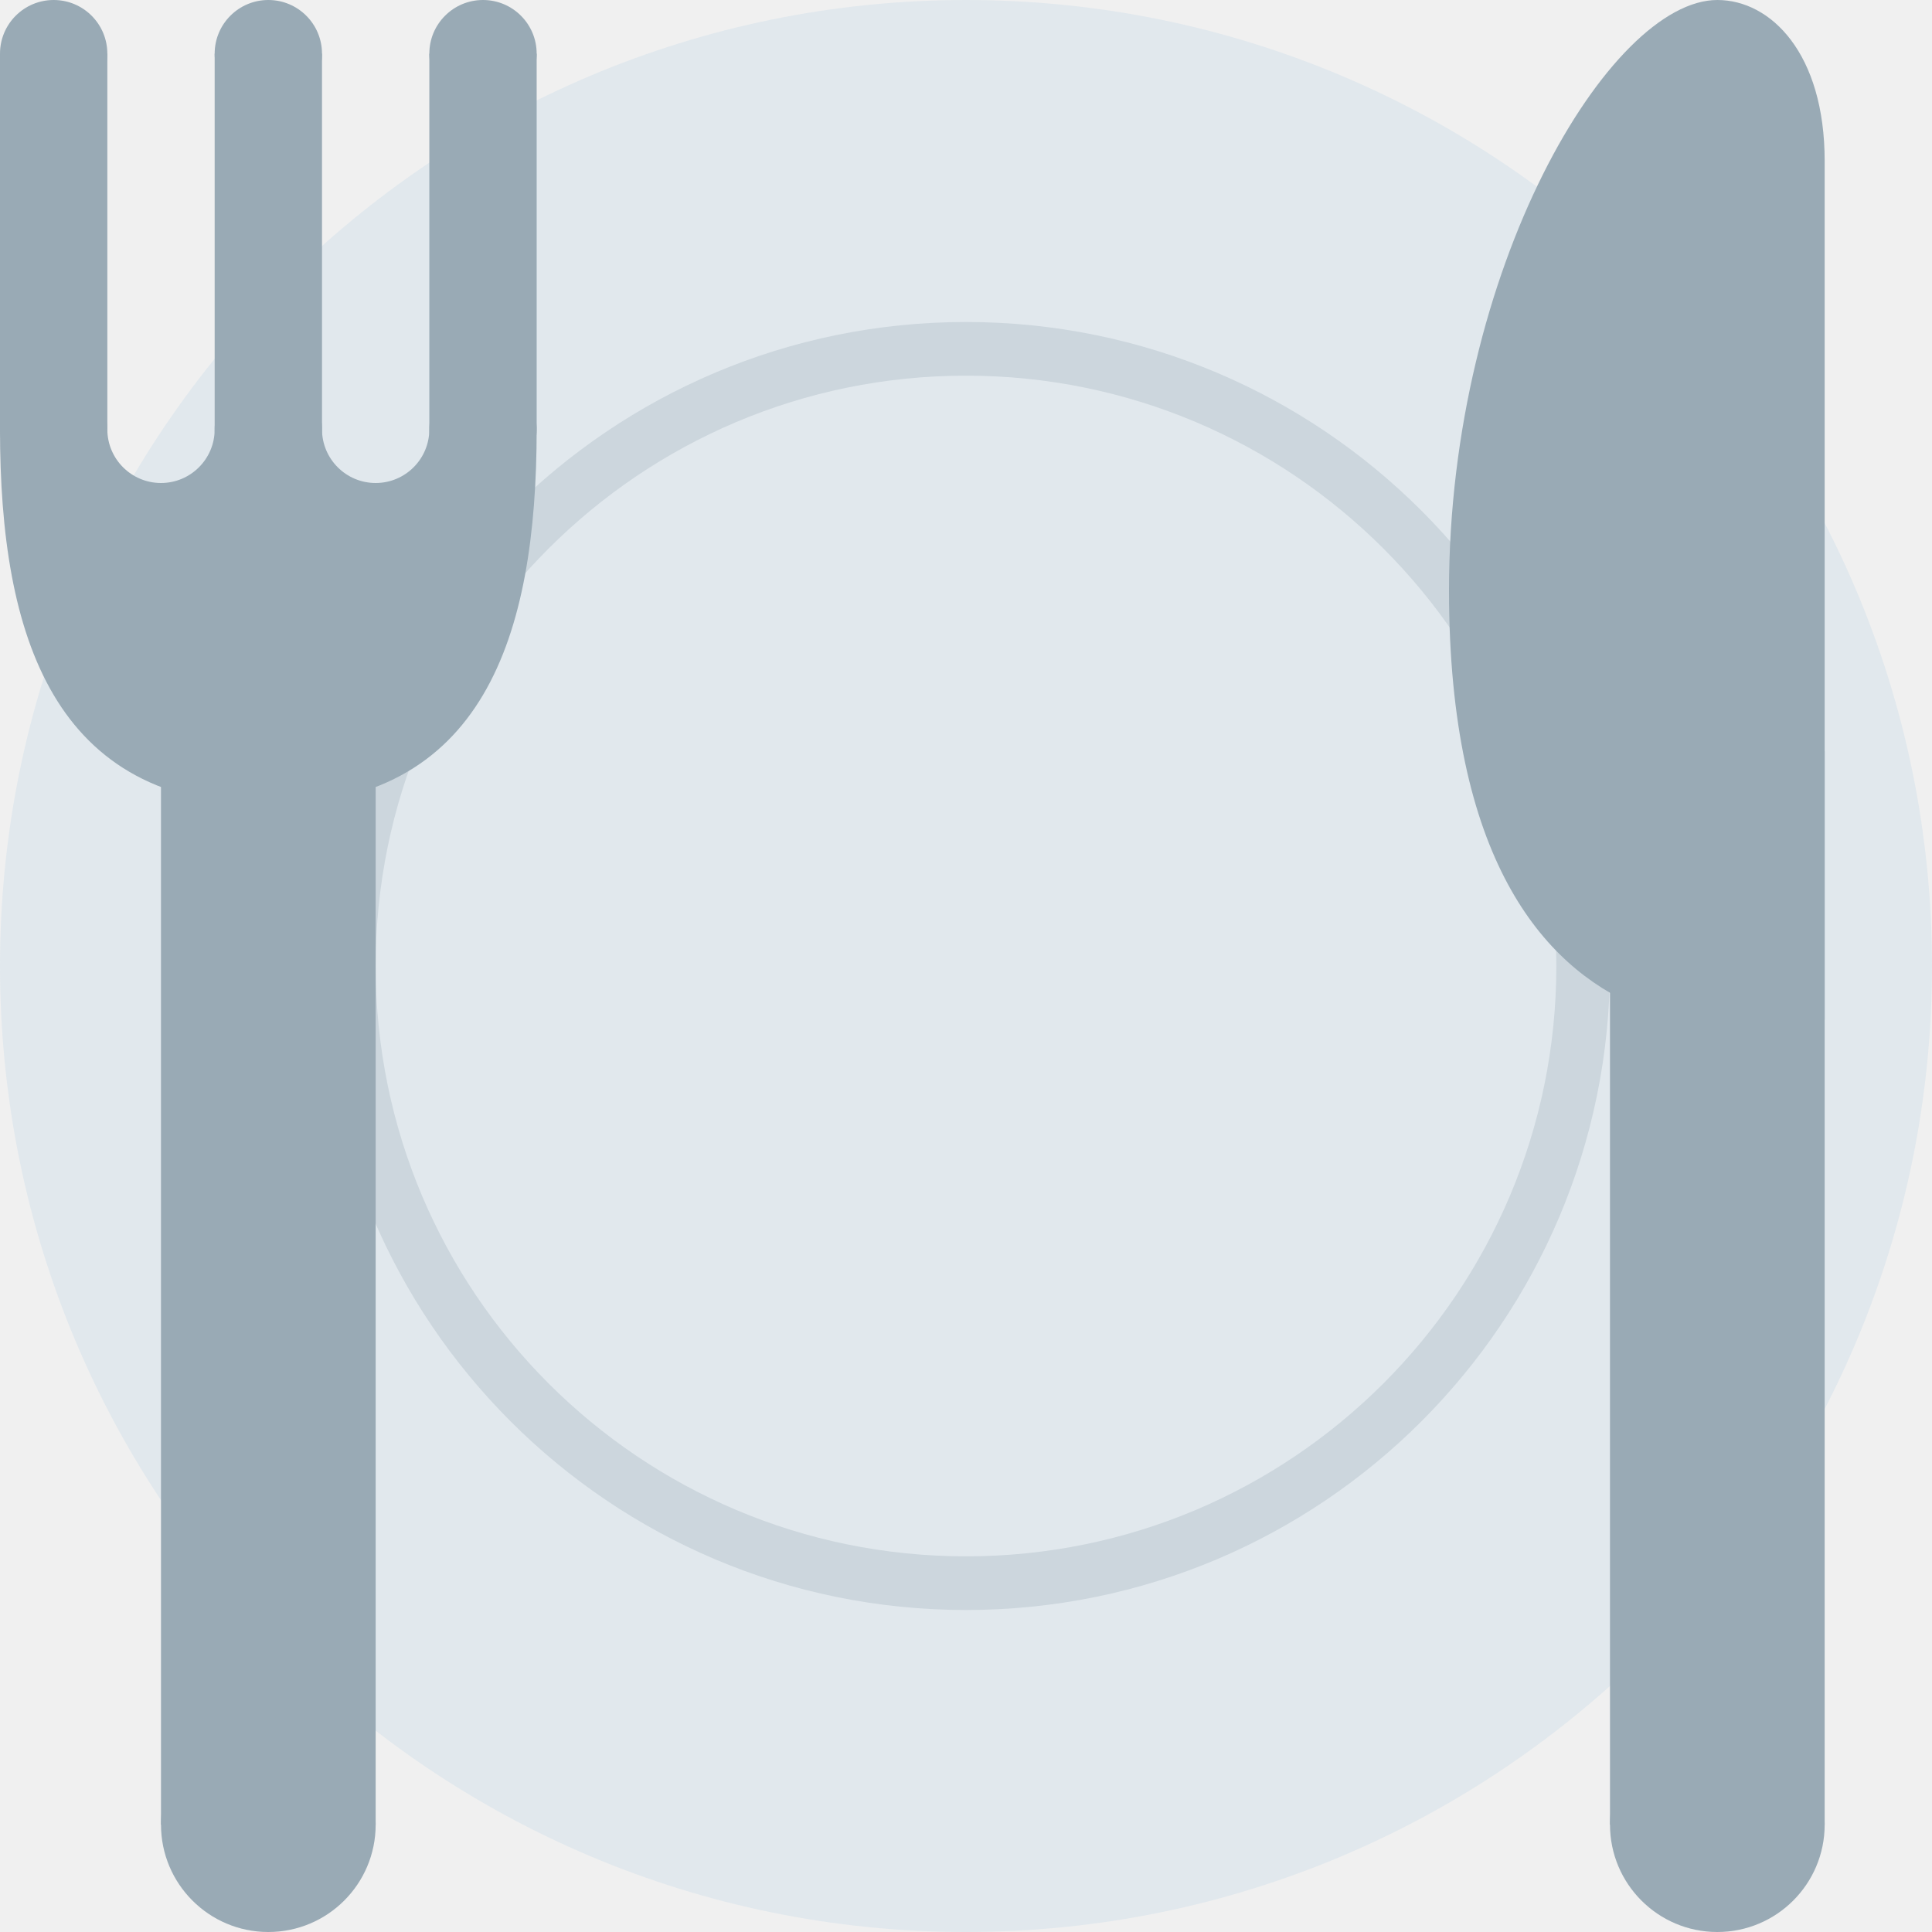
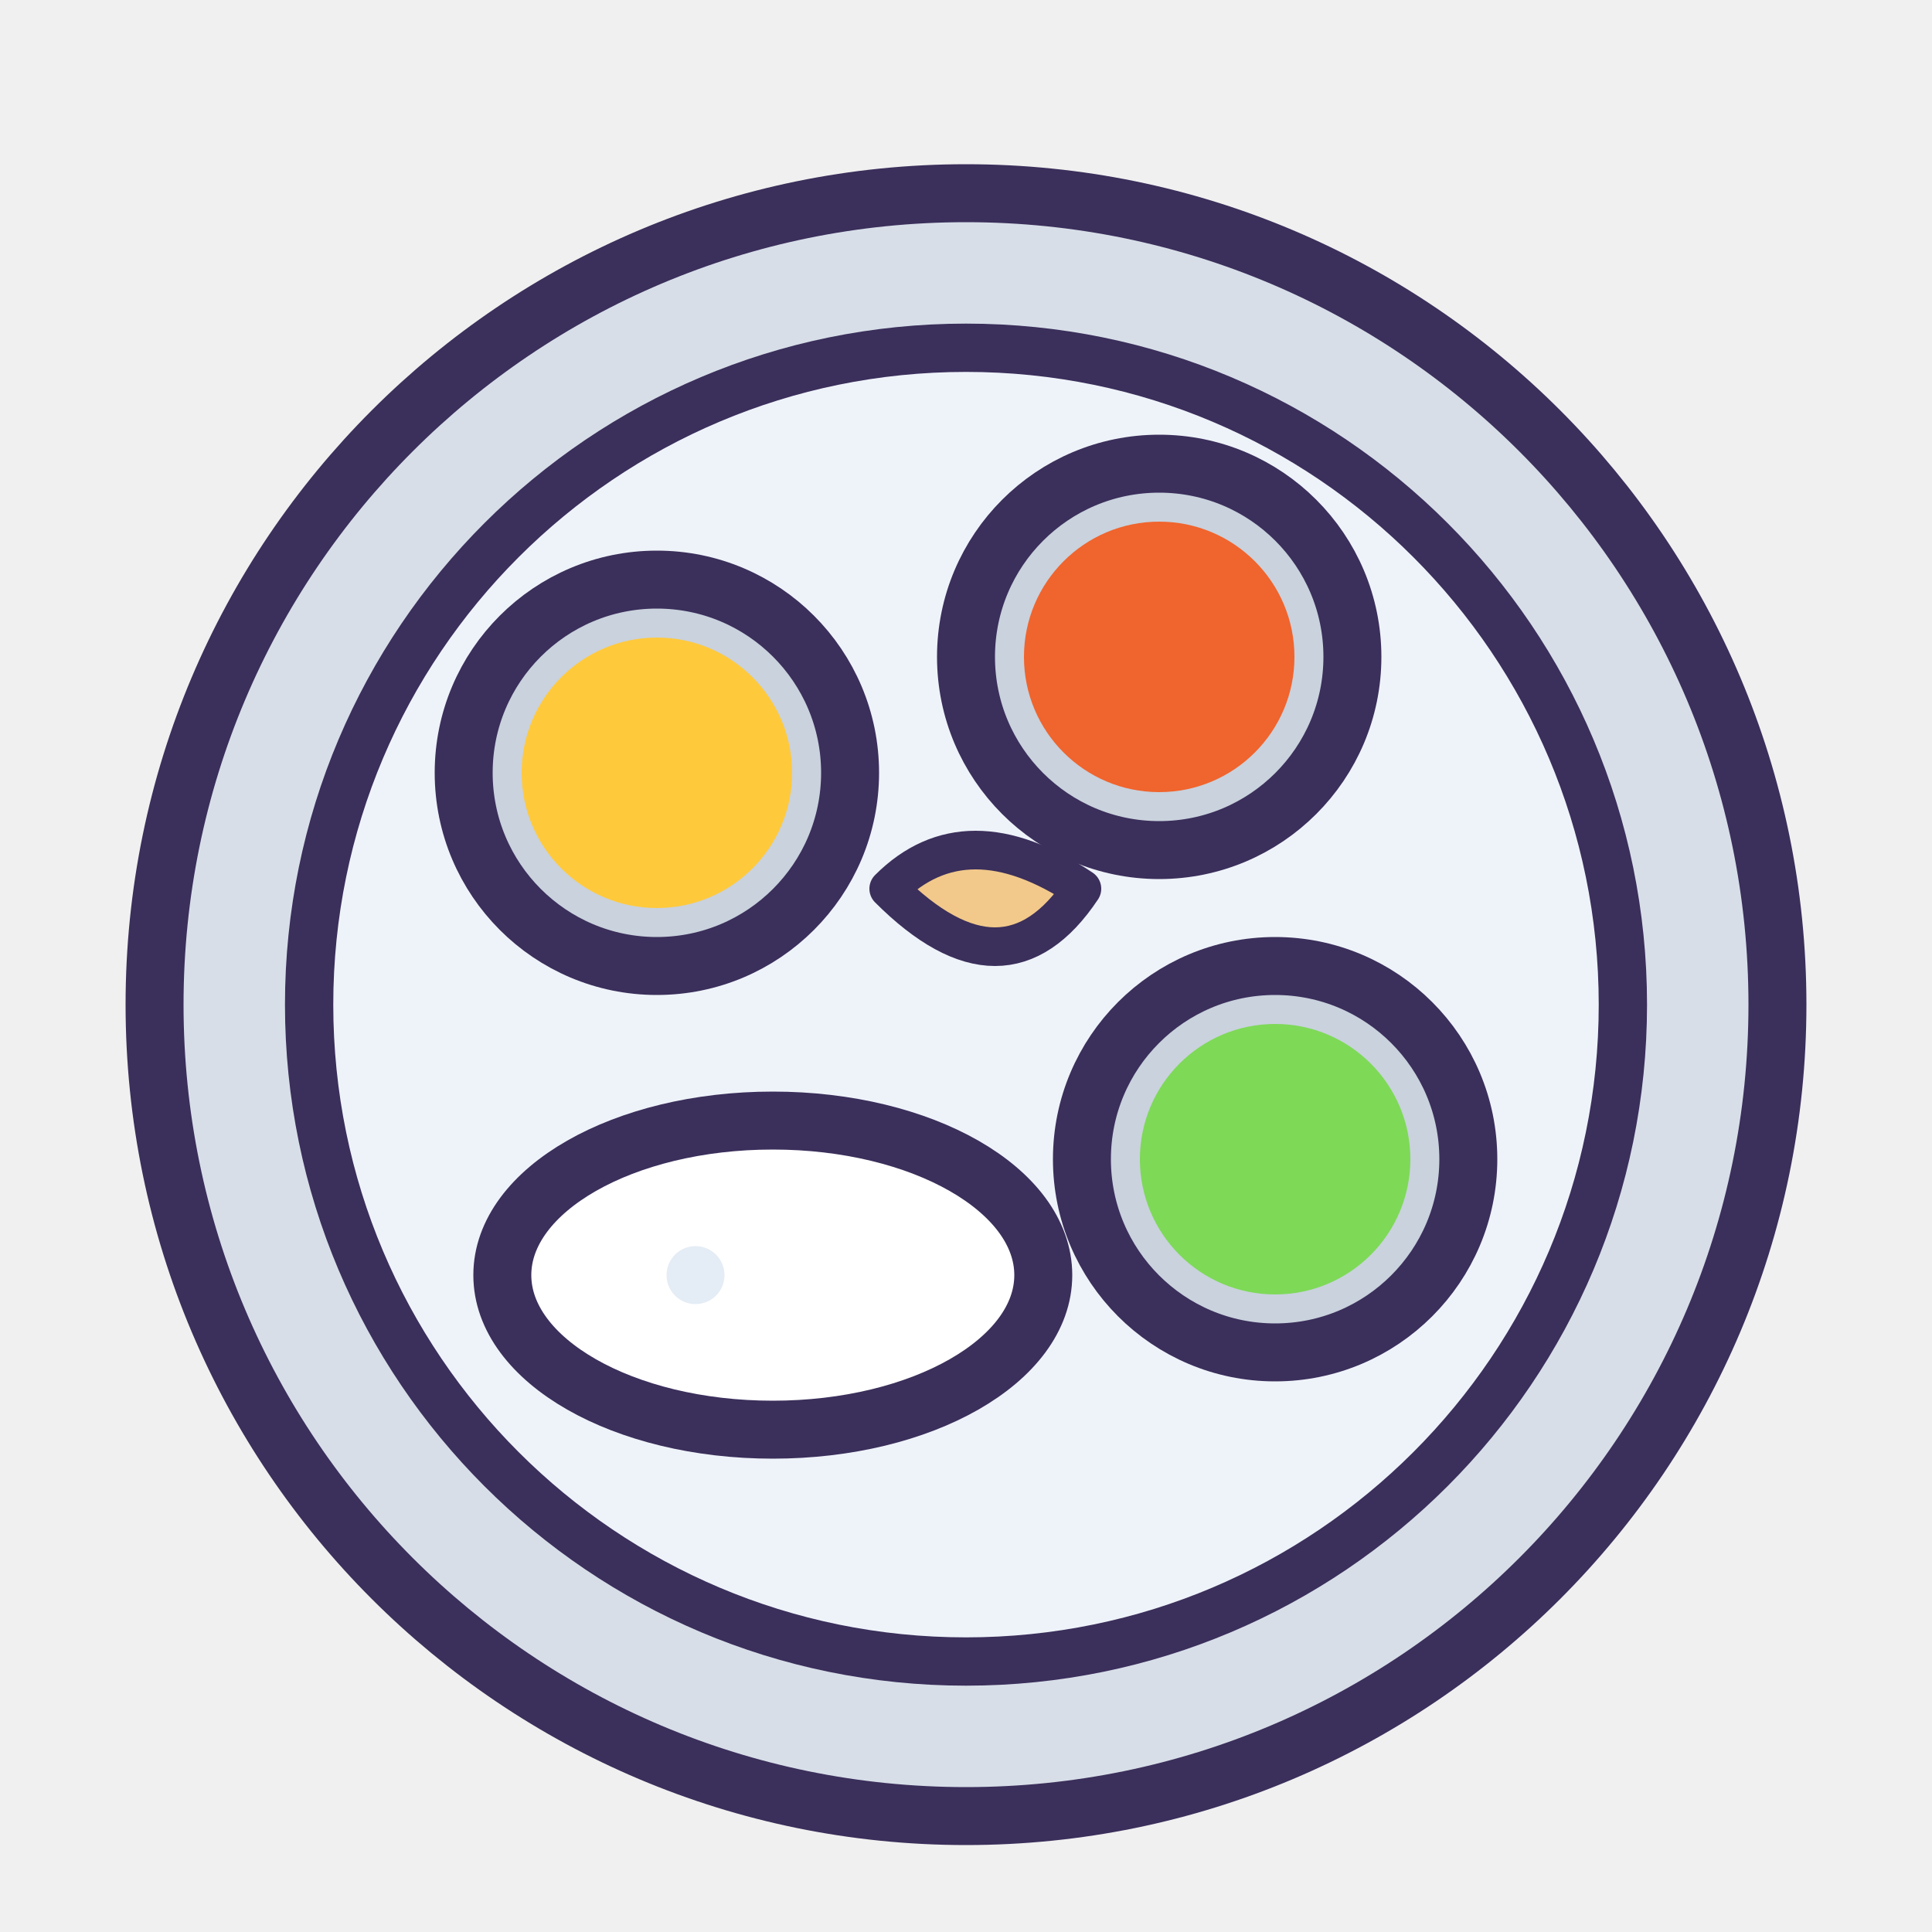
- <svg xmlns="http://www.w3.org/2000/svg" viewBox="0 0 36 36" preserveAspectRatio="xMidYMid meet">
-   <path fill="#E1E8ED" d="M36 18c0 9.941-8.059 18-18 18S0 27.941 0 18 8.059 0 18 0s18 8.059 18 18z" />
-   <path fill="#CCD6DD" d="M30 18c0 6.628-5.372 12-12 12S6 24.628 6 18 11.372 6 18 6s12 5.372 12 12z" />
-   <path fill="#E1E8ED" d="M29 18c0 6.075-4.925 11-11 11-6.076 0-11-4.925-11-11 0-6.076 4.925-11 11-11s11 4.924 11 11z" />
-   <g fill="#99AAB5">
-     <circle cx="1" cy="1" r="1" />
-     <path d="M0 1h2v7H0z" />
-     <circle cx="5" cy="1" r="1" />
-     <path d="M4 1h2v7H4z" />
-     <circle cx="9" cy="1" r="1" />
-     <path d="M8 1h2v7H8zM3 14h4v20H3z" />
-     <circle cx="5" cy="34" r="2" />
-     <path d="M8 8c0 .552-.448 1-1 1s-1-.448-1-1H4c0 .552-.448 1-1 1s-1-.448-1-1H0c0 3.866 1 7 5 7s5-3.134 5-7H8z" />
-     <circle cx="1" cy="8" r="1" />
-     <circle cx="5" cy="8" r="1" />
-     <circle cx="9" cy="8" r="1" />
-   </g>
-   <g fill="#99AAB5">
-     <path d="M30 14h4v20h-4z" />
-     <circle cx="32" cy="34" r="2" />
-     <path d="M32 0c1 0 2 1 2 3v16s-7 2-7-8c0-6 3-11 5-11z" />
-   </g>
+ <svg xmlns="http://www.w3.org/2000/svg" viewBox="0 0 100 100" data-bare="1">
+   <circle cx="50" cy="52" r="42" fill="#D7DEE8" stroke="#3B2F5B" stroke-width="3" stroke-linejoin="round" stroke-linecap="round" />
+   <circle cx="50" cy="52" r="34" fill="#EEF3FA" stroke="#3B2F5B" stroke-width="2.5" stroke-linejoin="round" stroke-linecap="round" />
+   <circle cx="34" cy="40" r="10" fill="#C9D2DD" stroke="#3B2F5B" stroke-width="3" stroke-linejoin="round" stroke-linecap="round" />
+   <circle cx="34" cy="40" r="7" fill="#FFC93C" />
+   <circle cx="60" cy="34" r="10" fill="#C9D2DD" stroke="#3B2F5B" stroke-width="3" stroke-linejoin="round" stroke-linecap="round" />
+   <circle cx="60" cy="34" r="7" fill="#F0642D" />
+   <circle cx="66" cy="60" r="10" fill="#C9D2DD" stroke="#3B2F5B" stroke-width="3" stroke-linejoin="round" stroke-linecap="round" />
+   <circle cx="66" cy="60" r="7" fill="#7ED957" />
+   <ellipse cx="40" cy="66" rx="14" ry="8" fill="#FFFFFF" stroke="#3B2F5B" stroke-width="3" stroke-linejoin="round" stroke-linecap="round" />
+   <circle cx="36" cy="66" r="1.5" fill="#E4ECF5" />
+   <path d="M46 46 Q50 42 56 46 Q52 52 46 46Z" fill="#F2C98A" stroke="#3B2F5B" stroke-width="2" stroke-linejoin="round" stroke-linecap="round" />
</svg>
